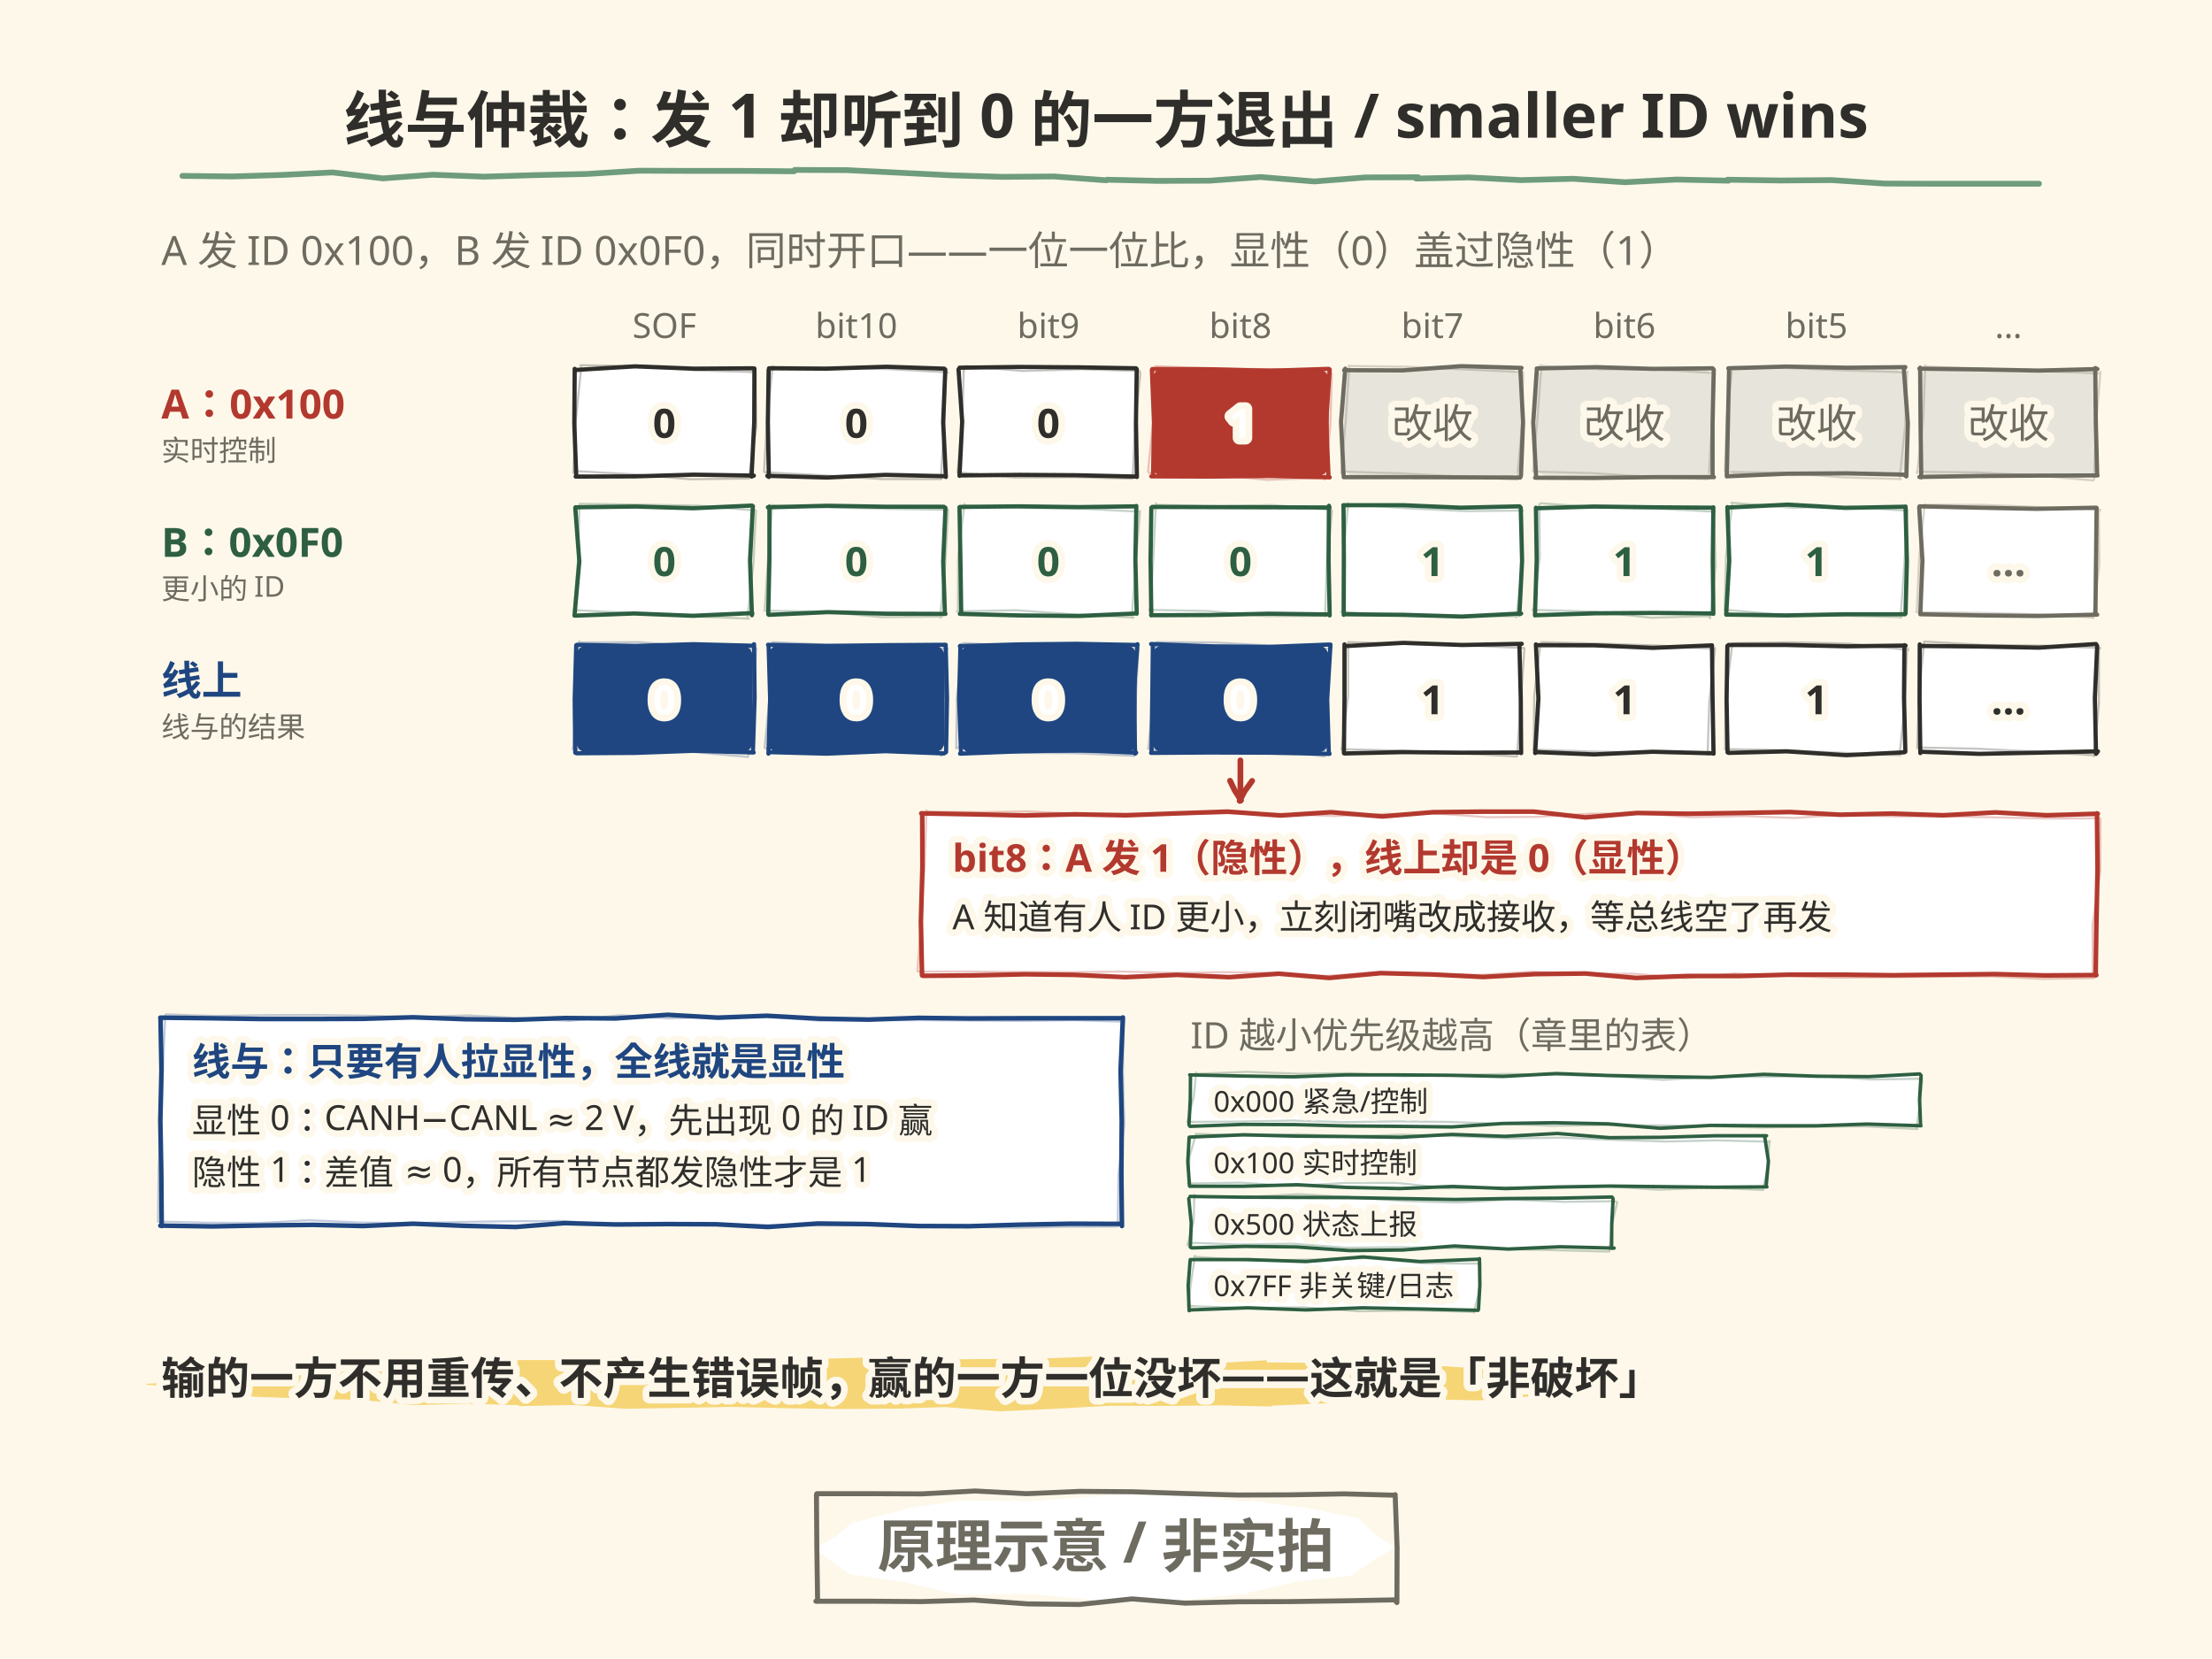
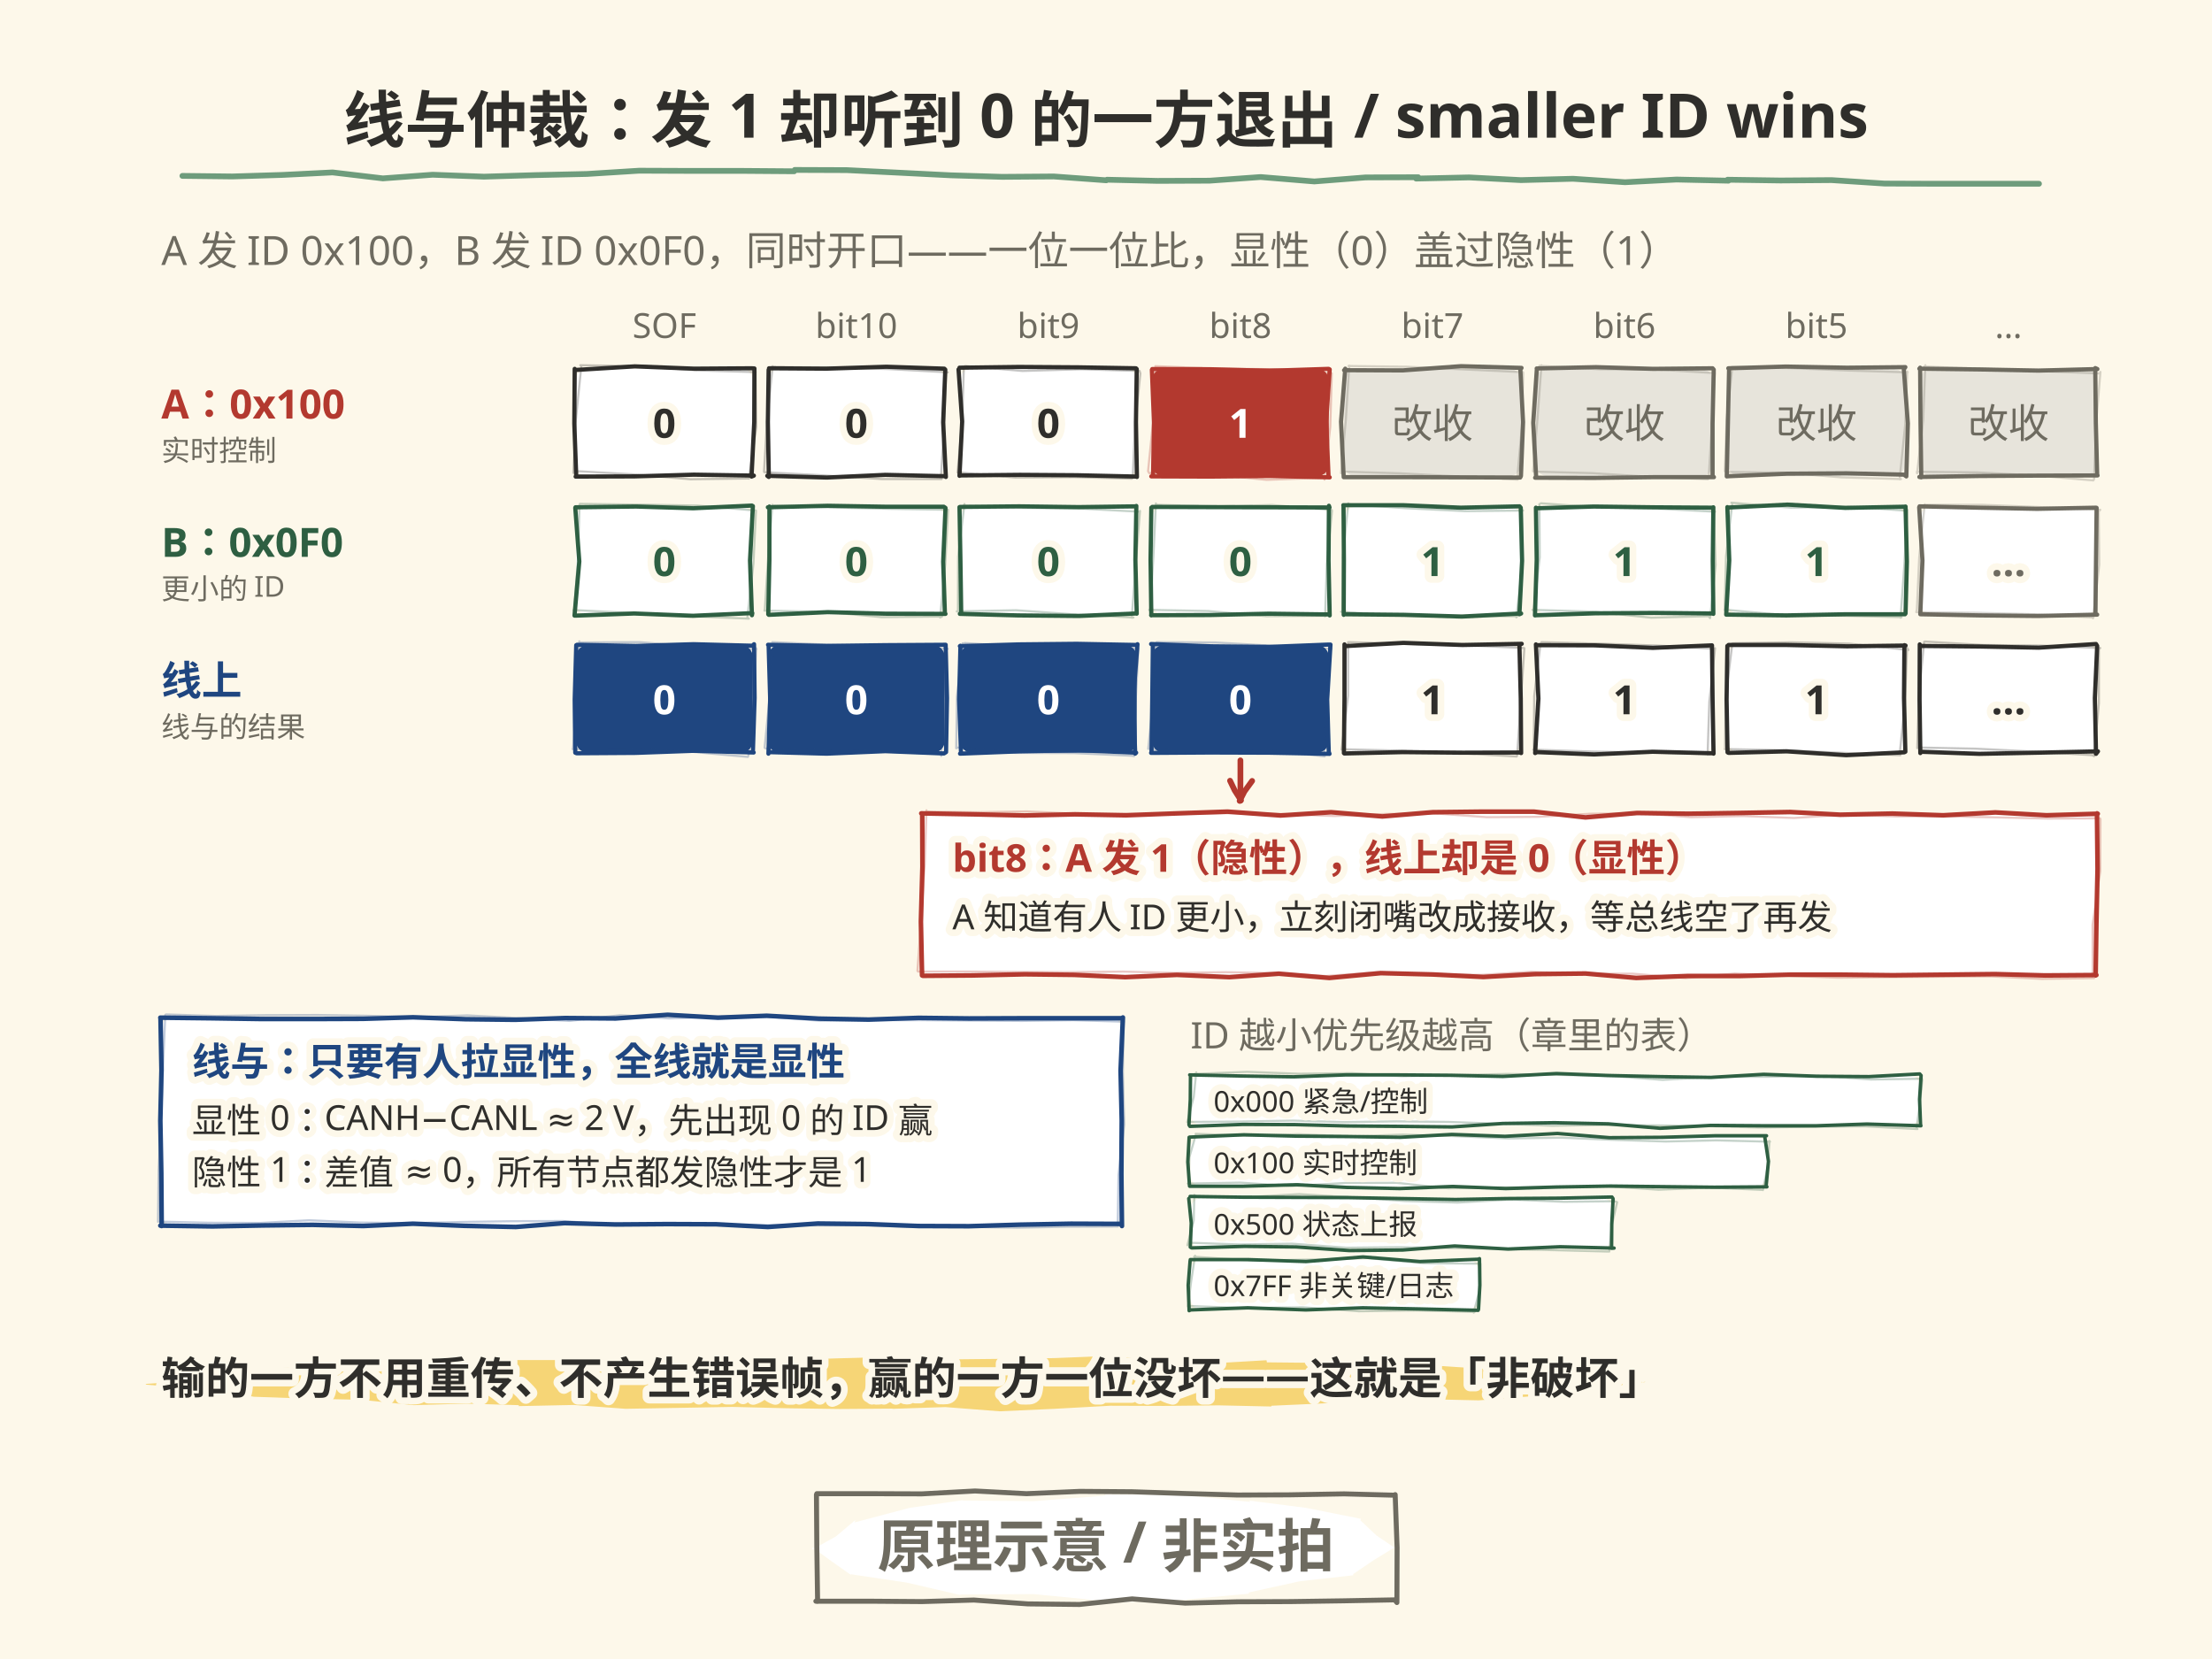
<svg xmlns="http://www.w3.org/2000/svg" width="1152" height="864" viewBox="0 0 1152 864">
  <style>text{dominant-baseline:alphabetic} .t-halo{paint-order:stroke;stroke:#FDF8EA;stroke-width:7px; stroke-linejoin:round}</style>
  <rect width="1152" height="864" fill="#FDF8EA" />
  <text x="84" y="138" font-family="'Segoe Print','Comic Sans MS','Microsoft YaHei','PingFang SC',sans-serif" font-size="21" fill="#6E6B60" class="t-halo">A 发 ID 0x100，B 发 ID 0x0F0，同时开口——一位一位比，显性（0）盖过隐性（1）</text>
  <text x="346.0" y="176" font-family="'Segoe Print','Comic Sans MS','Microsoft YaHei','PingFang SC',sans-serif" font-size="18" text-anchor="middle" fill="#6E6B60" class="t-halo">SOF</text>
  <text x="446.0" y="176" font-family="'Segoe Print','Comic Sans MS','Microsoft YaHei','PingFang SC',sans-serif" font-size="18" text-anchor="middle" fill="#6E6B60" class="t-halo">bit10</text>
  <text x="546.0" y="176" font-family="'Segoe Print','Comic Sans MS','Microsoft YaHei','PingFang SC',sans-serif" font-size="18" text-anchor="middle" fill="#6E6B60" class="t-halo">bit9</text>
  <text x="646.0" y="176" font-family="'Segoe Print','Comic Sans MS','Microsoft YaHei','PingFang SC',sans-serif" font-size="18" text-anchor="middle" fill="#6E6B60" class="t-halo">bit8</text>
  <text x="746.0" y="176" font-family="'Segoe Print','Comic Sans MS','Microsoft YaHei','PingFang SC',sans-serif" font-size="18" text-anchor="middle" fill="#6E6B60" class="t-halo">bit7</text>
  <text x="846.0" y="176" font-family="'Segoe Print','Comic Sans MS','Microsoft YaHei','PingFang SC',sans-serif" font-size="18" text-anchor="middle" fill="#6E6B60" class="t-halo">bit6</text>
  <text x="946.0" y="176" font-family="'Segoe Print','Comic Sans MS','Microsoft YaHei','PingFang SC',sans-serif" font-size="18" text-anchor="middle" fill="#6E6B60" class="t-halo">bit5</text>
  <text x="1046.0" y="176" font-family="'Segoe Print','Comic Sans MS','Microsoft YaHei','PingFang SC',sans-serif" font-size="18" text-anchor="middle" fill="#6E6B60" class="t-halo">…</text>
  <text x="84" y="218" font-family="'Segoe Print','Comic Sans MS','Microsoft YaHei','PingFang SC',sans-serif" font-size="21" font-weight="bold" fill="#B3392F" class="t-halo">A：0x100</text>
  <text x="84" y="240" font-family="'Segoe Print','Comic Sans MS','Microsoft YaHei','PingFang SC',sans-serif" font-size="15" fill="#6E6B60" class="t-halo">实时控制</text>
  <text x="84" y="290" font-family="'Segoe Print','Comic Sans MS','Microsoft YaHei','PingFang SC',sans-serif" font-size="21" font-weight="bold" fill="#2E5F42" class="t-halo">B：0x0F0</text>
  <text x="84" y="312" font-family="'Segoe Print','Comic Sans MS','Microsoft YaHei','PingFang SC',sans-serif" font-size="15" fill="#6E6B60" class="t-halo">更小的 ID</text>
  <text x="84" y="362" font-family="'Segoe Print','Comic Sans MS','Microsoft YaHei','PingFang SC',sans-serif" font-size="21" font-weight="bold" fill="#1F4680" class="t-halo">线上</text>
  <text x="84" y="384" font-family="'Segoe Print','Comic Sans MS','Microsoft YaHei','PingFang SC',sans-serif" font-size="15" fill="#6E6B60" class="t-halo">线与的结果</text>
  <rect x="300" y="192" width="92" height="56" rx="6" fill="#FFFFFF" />
  <path d="M299.4 192.7 L330.6 190.8 L361.5 192.0 L391.5 191.8 L392.9 191.9 L392.8 219.8 L391.4 248.2 L392.6 247.7 L361.4 247.2 L330.3 248.1 L299.8 248.2 L300.1 248.0 L299.1 220.6 L299.3 192.1" fill="none" stroke="#2F2E2B" stroke-width="2.2" stroke-linecap="round" stroke-linejoin="round" opacity="1.0" />
  <path d="M302.2 190.2 L332.7 190.7 L363.0 192.9 L393.6 193.8 L393.5 194.0 L393.9 222.3 L390.0 249.3 L389.8 249.2 L359.6 249.6 L329.4 247.0 L299.1 245.3 L298.6 246.3 L299.9 218.7 L302.8 190.3" fill="none" stroke="#2F2E2B" stroke-width="1.1" stroke-linecap="round" stroke-linejoin="round" opacity="0.28" />
  <text x="346.0" y="228" font-family="'Segoe Print','Comic Sans MS','Microsoft YaHei','PingFang SC',sans-serif" font-size="21" font-weight="bold" text-anchor="middle" fill="#2F2E2B" class="t-halo">0</text>
  <rect x="300" y="264" width="92" height="56" rx="6" fill="#FFFFFF" />
  <path d="M299.7 264.2 L331.3 263.8 L361.0 264.7 L391.6 263.3 L392.1 263.6 L390.6 291.9 L391.6 320.4 L391.8 319.3 L360.9 320.7 L330.3 319.5 L300.1 320.6 L299.2 320.6 L301.7 292.4 L299.6 264.5" fill="none" stroke="#2E5F42" stroke-width="2.2" stroke-linecap="round" stroke-linejoin="round" opacity="1.0" />
  <path d="M302.0 262.4 L332.8 262.8 L363.1 263.3 L393.7 265.9 L393.7 266.3 L392.4 293.5 L389.2 321.7 L390.0 322.2 L359.1 320.9 L328.7 319.2 L298.7 317.7 L299.0 318.3 L301.1 289.8 L301.8 262.8" fill="none" stroke="#2E5F42" stroke-width="1.1" stroke-linecap="round" stroke-linejoin="round" opacity="0.28" />
  <text x="346.0" y="300" font-family="'Segoe Print','Comic Sans MS','Microsoft YaHei','PingFang SC',sans-serif" font-size="21" font-weight="bold" text-anchor="middle" fill="#2E5F42" class="t-halo">0</text>
  <rect x="300" y="336" width="92" height="56" rx="6" fill="#1F4680" />
  <path d="M300.5 335.8 L331.1 336.4 L361.2 335.5 L391.9 336.3 L392.7 335.5 L393.0 363.5 L392.1 391.7 L392.5 391.9 L361.5 391.0 L331.0 392.1 L300.3 392.3 L299.6 392.0 L299.3 364.4 L300.1 336.0" fill="none" stroke="#1F4680" stroke-width="2.2" stroke-linecap="round" stroke-linejoin="round" opacity="1.0" />
  <path d="M302.0 334.6 L332.7 334.4 L363.2 336.9 L394.0 338.2 L393.8 337.6 L392.6 365.7 L389.9 393.0 L389.5 394.2 L359.7 391.5 L328.7 390.3 L298.2 390.1 L298.4 390.1 L300.8 362.9 L301.7 334.0" fill="none" stroke="#1F4680" stroke-width="1.1" stroke-linecap="round" stroke-linejoin="round" opacity="0.28" />
-   <text x="346.0" y="372" font-family="'Segoe Print','Comic Sans MS','Microsoft YaHei','PingFang SC',sans-serif" font-size="21" font-weight="bold" text-anchor="middle" fill="#FFFFFF" class="t-halo">0</text>
+   <text x="346.0" y="372" font-family="'Segoe Print','Comic Sans MS','Microsoft YaHei','PingFang SC',sans-serif" font-size="21" font-weight="bold" text-anchor="middle" fill="#FFFFFF">0</text>
  <rect x="400" y="192" width="92" height="56" rx="6" fill="#FFFFFF" />
  <path d="M400.5 191.8 L430.2 192.0 L461.6 191.0 L491.8 192.0 L492.3 192.5 L491.2 219.9 L492.6 248.4 L492.1 248.0 L461.1 247.3 L430.6 248.7 L399.6 247.8 L400.4 248.4 L399.9 219.7 L400.3 192.6" fill="none" stroke="#2F2E2B" stroke-width="2.2" stroke-linecap="round" stroke-linejoin="round" opacity="1.0" />
  <path d="M401.9 191.1 L432.0 191.4 L462.7 192.2 L493.6 193.9 L492.7 194.0 L491.7 221.4 L490.0 249.2 L490.4 249.5 L459.3 249.5 L429.3 247.6 L398.0 245.9 L397.9 245.5 L399.5 218.7 L402.4 190.7" fill="none" stroke="#2F2E2B" stroke-width="1.1" stroke-linecap="round" stroke-linejoin="round" opacity="0.28" />
  <text x="446.0" y="228" font-family="'Segoe Print','Comic Sans MS','Microsoft YaHei','PingFang SC',sans-serif" font-size="21" font-weight="bold" text-anchor="middle" fill="#2F2E2B" class="t-halo">0</text>
  <rect x="400" y="264" width="92" height="56" rx="6" fill="#FFFFFF" />
  <path d="M399.9 264.2 L431.1 263.4 L461.0 263.9 L491.5 263.9 L492.4 264.5 L491.2 292.5 L492.1 319.5 L492.4 319.7 L461.1 319.6 L431.1 318.8 L400.4 320.2 L400.1 319.9 L400.7 291.7 L400.7 263.8" fill="none" stroke="#2E5F42" stroke-width="2.2" stroke-linecap="round" stroke-linejoin="round" opacity="1.0" />
  <path d="M402.5 263.2 L432.2 264.3 L463.3 265.0 L493.5 265.5 L493.8 265.5 L492.3 293.6 L489.6 321.6 L490.6 321.1 L459.1 321.4 L429.3 318.6 L398.1 318.0 L398.3 317.7 L400.0 290.9 L402.3 262.9" fill="none" stroke="#2E5F42" stroke-width="1.1" stroke-linecap="round" stroke-linejoin="round" opacity="0.28" />
  <text x="446.0" y="300" font-family="'Segoe Print','Comic Sans MS','Microsoft YaHei','PingFang SC',sans-serif" font-size="21" font-weight="bold" text-anchor="middle" fill="#2E5F42" class="t-halo">0</text>
  <rect x="400" y="336" width="92" height="56" rx="6" fill="#1F4680" />
  <path d="M400.0 335.8 L430.4 336.4 L461.4 336.0 L492.5 335.8 L492.5 336.5 L493.2 363.6 L492.7 391.7 L491.6 392.4 L461.1 391.2 L430.5 392.5 L400.4 391.7 L400.2 392.5 L401.1 364.1 L400.3 336.2" fill="none" stroke="#1F4680" stroke-width="2.2" stroke-linecap="round" stroke-linejoin="round" opacity="1.0" />
  <path d="M402.2 334.4 L432.1 335.8 L463.4 336.4 L493.5 337.9 L492.7 338.3 L491.1 366.1 L490.2 393.7 L490.0 392.6 L459.8 391.4 L429.4 390.9 L398.8 389.8 L398.2 389.4 L400.9 362.2 L402.9 334.4" fill="none" stroke="#1F4680" stroke-width="1.1" stroke-linecap="round" stroke-linejoin="round" opacity="0.28" />
-   <text x="446.0" y="372" font-family="'Segoe Print','Comic Sans MS','Microsoft YaHei','PingFang SC',sans-serif" font-size="21" font-weight="bold" text-anchor="middle" fill="#FFFFFF" class="t-halo">0</text>
+   <text x="446.0" y="372" font-family="'Segoe Print','Comic Sans MS','Microsoft YaHei','PingFang SC',sans-serif" font-size="21" font-weight="bold" text-anchor="middle" fill="#FFFFFF">0</text>
  <rect x="500" y="192" width="92" height="56" rx="6" fill="#FFFFFF" />
  <path d="M499.7 191.5 L530.6 191.1 L561.8 191.3 L591.6 191.8 L592.0 192.2 L591.6 219.8 L592.1 248.4 L592.0 248.2 L560.8 247.5 L531.2 247.3 L500.0 247.6 L499.7 247.8 L501.1 219.5 L499.2 192.4" fill="none" stroke="#2F2E2B" stroke-width="2.2" stroke-linecap="round" stroke-linejoin="round" opacity="1.0" />
  <path d="M502.6 190.6 L532.5 193.2 L563.2 192.3 L593.5 193.2 L593.9 194.5 L591.1 221.5 L589.9 248.9 L589.5 249.3 L559.5 248.5 L528.6 248.7 L499.1 246.0 L498.7 246.1 L501.1 218.4 L502.0 191.0" fill="none" stroke="#2F2E2B" stroke-width="1.1" stroke-linecap="round" stroke-linejoin="round" opacity="0.28" />
  <text x="546.0" y="228" font-family="'Segoe Print','Comic Sans MS','Microsoft YaHei','PingFang SC',sans-serif" font-size="21" font-weight="bold" text-anchor="middle" fill="#2F2E2B" class="t-halo">0</text>
  <rect x="500" y="264" width="92" height="56" rx="6" fill="#FFFFFF" />
  <path d="M500.0 264.0 L530.8 263.7 L561.8 264.1 L591.6 263.7 L591.8 263.5 L591.3 291.4 L592.0 319.6 L591.5 319.5 L561.9 320.8 L530.1 320.5 L499.9 319.7 L500.6 319.7 L500.2 292.3 L499.7 264.1" fill="none" stroke="#2E5F42" stroke-width="2.2" stroke-linecap="round" stroke-linejoin="round" opacity="1.0" />
  <path d="M501.9 263.3 L532.4 264.5 L563.5 264.9 L593.4 266.5 L593.7 266.1 L591.5 294.0 L589.4 321.7 L590.3 321.6 L559.8 320.0 L529.1 317.8 L498.3 318.4 L498.9 318.6 L499.0 289.8 L502.3 262.5" fill="none" stroke="#2E5F42" stroke-width="1.1" stroke-linecap="round" stroke-linejoin="round" opacity="0.28" />
  <text x="546.0" y="300" font-family="'Segoe Print','Comic Sans MS','Microsoft YaHei','PingFang SC',sans-serif" font-size="21" font-weight="bold" text-anchor="middle" fill="#2E5F42" class="t-halo">0</text>
  <rect x="500" y="336" width="92" height="56" rx="6" fill="#1F4680" />
  <path d="M499.9 336.5 L530.9 335.6 L560.8 335.3 L591.9 335.9 L592.4 335.5 L590.2 363.6 L591.2 392.5 L591.7 392.0 L561.7 390.7 L530.7 391.3 L500.0 392.5 L500.5 392.4 L499.5 364.2 L500.2 336.3" fill="none" stroke="#1F4680" stroke-width="2.2" stroke-linecap="round" stroke-linejoin="round" opacity="1.0" />
  <path d="M502.4 334.9 L533.0 336.8 L563.6 336.1 L592.8 337.9 L592.9 337.7 L591.4 366.0 L590.6 393.8 L589.6 393.6 L559.2 392.2 L528.6 392.1 L498.8 389.3 L498.0 389.7 L498.4 362.7 L501.4 335.0" fill="none" stroke="#1F4680" stroke-width="1.1" stroke-linecap="round" stroke-linejoin="round" opacity="0.28" />
-   <text x="546.0" y="372" font-family="'Segoe Print','Comic Sans MS','Microsoft YaHei','PingFang SC',sans-serif" font-size="21" font-weight="bold" text-anchor="middle" fill="#FFFFFF" class="t-halo">0</text>
+   <text x="546.0" y="372" font-family="'Segoe Print','Comic Sans MS','Microsoft YaHei','PingFang SC',sans-serif" font-size="21" font-weight="bold" text-anchor="middle" fill="#FFFFFF">0</text>
  <rect x="600" y="192" width="92" height="56" rx="6" fill="#B3392F" />
  <path d="M600.1 192.2 L630.4 192.3 L661.2 193.1 L692.0 192.1 L692.5 192.4 L690.7 219.4 L691.9 248.3 L692.5 248.6 L661.6 247.9 L630.3 248.2 L599.6 248.1 L600.5 248.0 L601.0 220.3 L599.9 192.6" fill="none" stroke="#B3392F" stroke-width="2.2" stroke-linecap="round" stroke-linejoin="round" opacity="1.0" />
  <path d="M601.7 190.7 L632.2 191.9 L663.3 192.3 L692.9 194.5 L693.6 194.4 L692.8 222.3 L689.8 249.8 L689.7 248.8 L659.7 249.9 L629.4 246.9 L598.5 246.4 L597.9 245.4 L600.6 218.7 L601.8 191.1" fill="none" stroke="#B3392F" stroke-width="1.1" stroke-linecap="round" stroke-linejoin="round" opacity="0.28" />
-   <text x="646.0" y="228" font-family="'Segoe Print','Comic Sans MS','Microsoft YaHei','PingFang SC',sans-serif" font-size="21" font-weight="bold" text-anchor="middle" fill="#FFFFFF" class="t-halo">1</text>
+   <text x="646.0" y="228" font-family="'Segoe Print','Comic Sans MS','Microsoft YaHei','PingFang SC',sans-serif" font-size="21" font-weight="bold" text-anchor="middle" fill="#FFFFFF">1</text>
  <rect x="600" y="264" width="92" height="56" rx="6" fill="#FFFFFF" />
  <path d="M600.1 264.0 L630.9 264.1 L661.6 264.2 L692.4 264.3 L692.1 263.4 L691.9 291.9 L692.5 320.5 L692.3 320.0 L660.8 319.6 L630.1 320.3 L599.5 320.4 L599.6 320.5 L599.2 291.5 L599.6 264.4" fill="none" stroke="#2E5F42" stroke-width="2.2" stroke-linecap="round" stroke-linejoin="round" opacity="1.0" />
  <path d="M602.6 262.9 L633.0 263.7 L662.5 263.0 L693.6 265.6 L693.7 266.2 L691.0 293.9 L690.1 321.0 L689.5 320.7 L659.5 320.9 L629.1 318.2 L598.5 317.6 L599.0 318.1 L600.7 289.8 L602.0 262.2" fill="none" stroke="#2E5F42" stroke-width="1.1" stroke-linecap="round" stroke-linejoin="round" opacity="0.28" />
  <text x="646.0" y="300" font-family="'Segoe Print','Comic Sans MS','Microsoft YaHei','PingFang SC',sans-serif" font-size="21" font-weight="bold" text-anchor="middle" fill="#2E5F42" class="t-halo">0</text>
  <rect x="600" y="336" width="92" height="56" rx="6" fill="#1F4680" />
  <path d="M599.5 335.4 L630.9 336.6 L661.1 336.9 L691.6 335.7 L692.9 335.7 L691.2 364.3 L692.0 391.5 L692.4 392.6 L661.1 392.0 L630.1 391.9 L599.5 392.1 L599.7 391.6 L600.1 363.5 L600.4 335.8" fill="none" stroke="#1F4680" stroke-width="2.2" stroke-linecap="round" stroke-linejoin="round" opacity="1.0" />
  <path d="M602.4 334.4 L632.9 334.6 L662.7 336.3 L693.4 337.9 L692.9 337.5 L690.8 365.6 L689.7 392.9 L689.9 393.9 L659.7 390.8 L628.6 392.3 L598.9 389.9 L598.0 390.0 L600.8 362.5 L602.0 335.0" fill="none" stroke="#1F4680" stroke-width="1.1" stroke-linecap="round" stroke-linejoin="round" opacity="0.28" />
-   <text x="646.0" y="372" font-family="'Segoe Print','Comic Sans MS','Microsoft YaHei','PingFang SC',sans-serif" font-size="21" font-weight="bold" text-anchor="middle" fill="#FFFFFF" class="t-halo">0</text>
+   <text x="646.0" y="372" font-family="'Segoe Print','Comic Sans MS','Microsoft YaHei','PingFang SC',sans-serif" font-size="21" font-weight="bold" text-anchor="middle" fill="#FFFFFF">0</text>
  <rect x="700" y="192" width="92" height="56" rx="6" fill="#E7E4DB" />
  <path d="M700.0 192.8 L730.5 192.9 L760.9 190.7 L792.4 191.6 L791.8 192.5 L793.2 219.8 L792.1 247.9 L791.7 248.7 L761.4 248.6 L731.1 248.5 L700.5 248.5 L699.8 248.5 L698.4 219.6 L700.6 192.0" fill="none" stroke="#6E6B60" stroke-width="2.2" stroke-linecap="round" stroke-linejoin="round" opacity="1.0" />
  <path d="M702.3 190.6 L732.8 191.0 L762.6 192.4 L793.2 193.8 L793.3 194.3 L792.6 222.0 L790.1 249.8 L790.4 249.8 L759.3 248.1 L729.2 246.5 L698.7 245.6 L698.4 246.4 L700.9 218.7 L702.7 190.4" fill="none" stroke="#6E6B60" stroke-width="1.1" stroke-linecap="round" stroke-linejoin="round" opacity="0.28" />
-   <text x="746.0" y="228" font-family="'Segoe Print','Comic Sans MS','Microsoft YaHei','PingFang SC',sans-serif" font-size="21" text-anchor="middle" fill="#6E6B60" class="t-halo">改收</text>
+   <text x="746.0" y="228" font-family="'Segoe Print','Comic Sans MS','Microsoft YaHei','PingFang SC',sans-serif" font-size="21" text-anchor="middle" fill="#6E6B60">改收</text>
  <rect x="700" y="264" width="92" height="56" rx="6" fill="#FFFFFF" />
  <path d="M699.6 263.1 L730.6 263.1 L760.8 264.4 L791.4 263.7 L792.0 264.4 L792.7 292.1 L791.3 319.9 L792.2 319.5 L761.3 321.1 L731.2 320.2 L700.2 319.9 L699.8 320.2 L699.9 291.6 L699.7 263.5" fill="none" stroke="#2E5F42" stroke-width="2.2" stroke-linecap="round" stroke-linejoin="round" opacity="1.0" />
  <path d="M701.7 262.6 L732.6 264.7 L763.0 266.2 L793.2 265.9 L792.6 265.5 L792.9 294.1 L789.7 321.5 L790.2 320.9 L759.0 321.0 L729.2 320.7 L698.4 318.6 L699.1 318.4 L699.3 290.4 L702.2 262.1" fill="none" stroke="#2E5F42" stroke-width="1.1" stroke-linecap="round" stroke-linejoin="round" opacity="0.28" />
  <text x="746.0" y="300" font-family="'Segoe Print','Comic Sans MS','Microsoft YaHei','PingFang SC',sans-serif" font-size="21" font-weight="bold" text-anchor="middle" fill="#2E5F42" class="t-halo">1</text>
  <rect x="700" y="336" width="92" height="56" rx="6" fill="#FFFFFF" />
  <path d="M700.3 336.5 L730.9 334.8 L761.6 335.9 L792.5 335.3 L791.3 335.7 L792.0 363.8 L792.2 392.2 L791.5 391.9 L761.9 392.0 L730.5 391.7 L700.1 392.4 L699.9 392.2 L700.2 363.8 L700.2 335.6" fill="none" stroke="#2F2E2B" stroke-width="2.2" stroke-linecap="round" stroke-linejoin="round" opacity="1.0" />
  <path d="M702.6 334.4 L732.2 335.4 L763.4 336.1 L793.8 337.5 L793.9 337.6 L792.0 365.4 L790.1 393.4 L789.9 394.0 L759.0 392.2 L729.2 390.9 L699.1 390.2 L698.7 390.4 L702.1 362.3 L702.1 334.4" fill="none" stroke="#2F2E2B" stroke-width="1.1" stroke-linecap="round" stroke-linejoin="round" opacity="0.28" />
  <text x="746.0" y="372" font-family="'Segoe Print','Comic Sans MS','Microsoft YaHei','PingFang SC',sans-serif" font-size="21" font-weight="bold" text-anchor="middle" fill="#2F2E2B" class="t-halo">1</text>
  <rect x="800" y="192" width="92" height="56" rx="6" fill="#E7E4DB" />
  <path d="M800.3 191.9 L831.2 191.2 L861.0 192.1 L891.9 191.8 L892.5 192.5 L891.9 220.6 L891.9 247.8 L892.6 248.5 L861.1 248.5 L830.1 248.9 L799.5 248.8 L800.0 248.2 L798.5 220.2 L800.4 191.9" fill="none" stroke="#6E6B60" stroke-width="2.2" stroke-linecap="round" stroke-linejoin="round" opacity="1.0" />
  <path d="M801.7 190.5 L833.0 192.3 L863.2 192.5 L893.1 194.3 L893.1 194.2 L891.5 221.3 L889.9 248.8 L889.5 249.6 L859.1 248.3 L828.9 246.4 L798.6 245.6 L798.4 245.4 L800.7 218.3 L802.8 190.2" fill="none" stroke="#6E6B60" stroke-width="1.1" stroke-linecap="round" stroke-linejoin="round" opacity="0.28" />
-   <text x="846.0" y="228" font-family="'Segoe Print','Comic Sans MS','Microsoft YaHei','PingFang SC',sans-serif" font-size="21" text-anchor="middle" fill="#6E6B60" class="t-halo">改收</text>
+   <text x="846.0" y="228" font-family="'Segoe Print','Comic Sans MS','Microsoft YaHei','PingFang SC',sans-serif" font-size="21" text-anchor="middle" fill="#6E6B60">改收</text>
  <rect x="800" y="264" width="92" height="56" rx="6" fill="#FFFFFF" />
  <path d="M800.2 264.7 L830.1 263.8 L861.7 264.2 L891.7 264.4 L892.3 264.2 L892.0 291.9 L892.3 319.7 L892.1 319.5 L861.5 319.2 L831.0 319.4 L800.2 320.4 L799.4 320.5 L800.3 291.5 L799.9 264.4" fill="none" stroke="#2E5F42" stroke-width="2.2" stroke-linecap="round" stroke-linejoin="round" opacity="1.0" />
  <path d="M802.5 262.1 L832.9 264.3 L862.9 264.9 L893.2 266.5 L892.5 265.9 L893.5 294.3 L890.6 321.9 L889.8 320.9 L860.0 321.7 L829.1 318.5 L798.1 317.6 L798.7 317.9 L801.9 290.2 L801.7 262.5" fill="none" stroke="#2E5F42" stroke-width="1.1" stroke-linecap="round" stroke-linejoin="round" opacity="0.28" />
  <text x="846.0" y="300" font-family="'Segoe Print','Comic Sans MS','Microsoft YaHei','PingFang SC',sans-serif" font-size="21" font-weight="bold" text-anchor="middle" fill="#2E5F42" class="t-halo">1</text>
  <rect x="800" y="336" width="92" height="56" rx="6" fill="#FFFFFF" />
  <path d="M800.5 336.0 L830.6 336.1 L860.8 337.4 L891.6 336.1 L891.6 336.2 L891.9 364.1 L892.4 392.5 L892.0 392.3 L860.7 391.5 L830.2 392.9 L800.4 391.7 L799.5 392.2 L801.2 363.8 L799.9 335.6" fill="none" stroke="#2F2E2B" stroke-width="2.2" stroke-linecap="round" stroke-linejoin="round" opacity="1.0" />
  <path d="M802.8 334.4 L832.8 335.2 L863.1 336.2 L892.9 337.9 L893.2 337.6 L890.2 365.5 L889.3 393.1 L890.5 392.8 L859.0 391.9 L828.9 391.4 L798.5 390.4 L798.8 390.1 L799.0 362.5 L802.3 335.2" fill="none" stroke="#2F2E2B" stroke-width="1.1" stroke-linecap="round" stroke-linejoin="round" opacity="0.28" />
  <text x="846.0" y="372" font-family="'Segoe Print','Comic Sans MS','Microsoft YaHei','PingFang SC',sans-serif" font-size="21" font-weight="bold" text-anchor="middle" fill="#2F2E2B" class="t-halo">1</text>
  <rect x="900" y="192" width="92" height="56" rx="6" fill="#E7E4DB" />
  <path d="M900.1 191.8 L930.1 190.9 L961.8 191.5 L992.3 191.2 L991.5 192.3 L993.6 220.5 L992.8 248.1 L991.6 247.2 L961.7 246.5 L930.6 246.7 L900.5 248.0 L899.3 248.1 L899.9 220.0 L900.5 192.2" fill="none" stroke="#6E6B60" stroke-width="2.2" stroke-linecap="round" stroke-linejoin="round" opacity="1.0" />
  <path d="M901.9 191.1 L932.0 191.7 L963.2 193.0 L993.5 193.9 L993.3 193.5 L992.2 221.4 L989.3 249.6 L990.0 249.5 L959.0 248.6 L928.7 246.1 L899.1 245.8 L898.3 245.4 L899.2 218.3 L902.2 191.2" fill="none" stroke="#6E6B60" stroke-width="1.1" stroke-linecap="round" stroke-linejoin="round" opacity="0.28" />
-   <text x="946.0" y="228" font-family="'Segoe Print','Comic Sans MS','Microsoft YaHei','PingFang SC',sans-serif" font-size="21" text-anchor="middle" fill="#6E6B60" class="t-halo">改收</text>
+   <text x="946.0" y="228" font-family="'Segoe Print','Comic Sans MS','Microsoft YaHei','PingFang SC',sans-serif" font-size="21" text-anchor="middle" fill="#6E6B60">改收</text>
  <rect x="900" y="264" width="92" height="56" rx="6" fill="#FFFFFF" />
  <path d="M900.5 264.3 L930.9 262.8 L961.0 264.5 L991.7 263.9 L992.4 263.8 L993.1 292.5 L992.4 319.5 L992.1 319.9 L961.5 319.9 L930.3 320.5 L900.3 320.1 L899.0 320.1 L900.6 291.8 L899.6 264.1" fill="none" stroke="#2E5F42" stroke-width="2.2" stroke-linecap="round" stroke-linejoin="round" opacity="1.0" />
  <path d="M901.7 261.8 L932.7 264.4 L963.5 263.9 L993.2 266.0 L993.4 265.6 L991.8 293.6 L989.8 321.7 L990.3 321.4 L959.9 320.7 L928.9 320.3 L898.1 317.5 L898.2 317.8 L898.9 289.8 L902.2 262.1" fill="none" stroke="#2E5F42" stroke-width="1.1" stroke-linecap="round" stroke-linejoin="round" opacity="0.28" />
  <text x="946.0" y="300" font-family="'Segoe Print','Comic Sans MS','Microsoft YaHei','PingFang SC',sans-serif" font-size="21" font-weight="bold" text-anchor="middle" fill="#2E5F42" class="t-halo">1</text>
  <rect x="900" y="336" width="92" height="56" rx="6" fill="#FFFFFF" />
  <path d="M900.2 335.9 L930.3 335.9 L961.9 336.6 L992.4 336.2 L991.8 336.0 L991.6 363.5 L992.3 391.5 L991.7 391.8 L961.5 393.3 L930.5 391.3 L900.2 392.1 L899.7 391.8 L899.2 364.4 L899.6 336.4" fill="none" stroke="#2F2E2B" stroke-width="2.2" stroke-linecap="round" stroke-linejoin="round" opacity="1.0" />
  <path d="M902.7 335.0 L932.9 334.5 L963.0 335.2 L993.9 338.5 L993.2 337.4 L992.1 365.8 L989.3 393.2 L989.7 393.3 L959.9 392.1 L928.8 390.7 L898.2 390.1 L898.4 390.2 L898.8 362.7 L902.2 335.1" fill="none" stroke="#2F2E2B" stroke-width="1.1" stroke-linecap="round" stroke-linejoin="round" opacity="0.28" />
  <text x="946.0" y="372" font-family="'Segoe Print','Comic Sans MS','Microsoft YaHei','PingFang SC',sans-serif" font-size="21" font-weight="bold" text-anchor="middle" fill="#2F2E2B" class="t-halo">1</text>
  <rect x="1000" y="192" width="92" height="56" rx="6" fill="#E7E4DB" />
  <path d="M999.6 192.0 L1030.9 192.4 L1061.6 193.0 L1092.3 192.2 L1091.2 191.7 L1091.5 220.2 L1092.2 247.4 L1092.4 247.6 L1061.4 247.7 L1030.4 247.9 L999.6 248.4 L1000.6 248.6 L1000.2 220.3 L1000.0 191.5" fill="none" stroke="#6E6B60" stroke-width="2.2" stroke-linecap="round" stroke-linejoin="round" opacity="1.0" />
  <path d="M1002.1 190.9 L1032.7 192.0 L1063.3 193.3 L1093.6 194.5 L1093.9 193.7 L1091.6 221.2 L1090.6 249.5 L1090.2 250.2 L1059.7 247.6 L1029.7 246.0 L998.3 245.7 L998.4 246.5 L1001.6 218.9 L1002.7 190.2" fill="none" stroke="#6E6B60" stroke-width="1.1" stroke-linecap="round" stroke-linejoin="round" opacity="0.28" />
-   <text x="1046.0" y="228" font-family="'Segoe Print','Comic Sans MS','Microsoft YaHei','PingFang SC',sans-serif" font-size="21" text-anchor="middle" fill="#6E6B60" class="t-halo">改收</text>
+   <text x="1046.0" y="228" font-family="'Segoe Print','Comic Sans MS','Microsoft YaHei','PingFang SC',sans-serif" font-size="21" text-anchor="middle" fill="#6E6B60">改收</text>
  <rect x="1000" y="264" width="92" height="56" rx="6" fill="#FFFFFF" />
  <path d="M999.7 263.7 L1030.3 264.4 L1060.9 265.0 L1091.7 264.4 L1091.9 264.5 L1091.6 291.6 L1091.3 319.7 L1092.2 320.1 L1061.1 320.8 L1031.0 320.5 L1000.1 319.9 L1000.1 319.5 L1001.2 291.9 L999.5 264.2" fill="none" stroke="#6E6B60" stroke-width="2.2" stroke-linecap="round" stroke-linejoin="round" opacity="1.0" />
  <path d="M1002.2 262.9 L1032.2 262.9 L1062.6 264.1 L1093.8 265.5 L1093.0 266.4 L1093.3 294.1 L1090.0 322.0 L1090.2 321.6 L1060.1 319.9 L1028.6 319.1 L998.0 318.8 L998.3 317.4 L999.5 290.5 L1002.4 262.6" fill="none" stroke="#6E6B60" stroke-width="1.1" stroke-linecap="round" stroke-linejoin="round" opacity="0.28" />
  <text x="1046.0" y="300" font-family="'Segoe Print','Comic Sans MS','Microsoft YaHei','PingFang SC',sans-serif" font-size="21" font-weight="bold" text-anchor="middle" fill="#6E6B60" class="t-halo">…</text>
  <rect x="1000" y="336" width="92" height="56" rx="6" fill="#FFFFFF" />
  <path d="M1000.1 336.4 L1031.2 336.7 L1061.8 337.3 L1091.6 335.4 L1092.2 336.4 L1091.0 363.6 L1091.6 392.6 L1092.6 391.3 L1061.0 392.0 L1030.8 392.6 L1000.1 391.5 L1000.1 392.2 L999.7 364.4 L999.8 335.6" fill="none" stroke="#2F2E2B" stroke-width="2.2" stroke-linecap="round" stroke-linejoin="round" opacity="1.0" />
  <path d="M1002.6 334.1 L1032.5 335.9 L1062.7 336.2 L1093.8 337.5 L1093.1 338.1 L1093.1 366.3 L1090.6 393.8 L1089.6 393.3 L1059.2 391.4 L1028.8 389.9 L999.1 389.3 L998.5 389.6 L999.4 361.8 L1002.1 334.2" fill="none" stroke="#2F2E2B" stroke-width="1.1" stroke-linecap="round" stroke-linejoin="round" opacity="0.28" />
  <text x="1046.0" y="372" font-family="'Segoe Print','Comic Sans MS','Microsoft YaHei','PingFang SC',sans-serif" font-size="21" font-weight="bold" text-anchor="middle" fill="#2F2E2B" class="t-halo">…</text>
  <path d="M646.0 396.0 Q646.0 409.0 646.0 417.0" fill="none" stroke="#B3392F" stroke-width="3.0" stroke-linecap="round" />
  <path d="M640.6 406.6 L643.0 411.6 L646.3 416.8 L645.6 417.1 L648.1 412.2 L652.1 406.7" fill="none" stroke="#B3392F" stroke-width="3.0" stroke-linecap="round" stroke-linejoin="round" opacity="1.0" />
  <rect x="480" y="424" width="612" height="84" rx="6" fill="#FFFFFF" />
  <path d="M479.8 423.6 L507.1 424.1 L533.6 424.7 L559.8 424.1 L586.4 424.6 L613.1 423.6 L639.3 422.7 L666.9 424.7 L693.2 423.0 L719.9 425.2 L746.1 423.0 L772.4 422.7 L798.8 422.7 L825.7 425.7 L852.6 423.4 L879.4 423.8 L905.3 423.4 L932.3 422.9 L958.4 424.3 L985.5 423.7 L1012.0 424.6 L1039.2 423.1 L1065.8 424.6 L1092.5 423.8 L1092.1 423.6 L1092.4 452.5 L1091.8 480.4 L1091.4 508.0 L1091.8 507.8 L1065.0 508.0 L1039.0 507.3 L1012.7 507.6 L985.8 507.9 L959.2 507.6 L932.1 507.6 L905.8 508.3 L878.8 508.3 L852.1 509.3 L825.7 507.0 L799.4 507.3 L772.5 508.8 L746.3 507.5 L719.1 506.8 L692.3 509.3 L666.0 507.1 L640.2 508.9 L612.9 507.7 L586.0 508.9 L559.5 507.7 L533.7 507.4 L506.5 508.0 L480.6 508.2 L480.2 508.0 L479.6 480.0 L480.4 451.4 L480.3 424.2" fill="none" stroke="#B3392F" stroke-width="2.4" stroke-linecap="round" stroke-linejoin="round" opacity="1.0" />
  <path d="M482.8 422.7 L508.9 423.0 L535.0 422.6 L562.5 423.9 L588.9 423.9 L615.5 423.9 L641.8 423.5 L667.8 423.9 L694.9 425.0 L721.9 423.9 L748.4 423.7 L774.4 425.6 L801.2 425.4 L828.2 423.8 L854.7 423.6 L880.7 425.6 L907.9 425.0 L934.3 426.0 L960.5 424.3 L987.3 425.2 L1013.4 425.1 L1039.9 425.7 L1066.2 426.3 L1093.7 426.2 L1093.9 426.6 L1093.8 453.7 L1089.8 481.7 L1089.9 509.1 L1090.6 509.4 L1063.4 509.8 L1036.7 508.5 L1010.0 508.7 L983.4 508.9 L957.2 509.2 L930.9 508.2 L903.4 507.0 L877.9 509.4 L850.4 507.1 L824.4 507.1 L797.5 506.1 L771.5 507.7 L744.7 507.5 L717.3 506.3 L690.7 508.3 L664.9 506.8 L638.4 506.3 L612.0 506.7 L584.8 506.0 L558.9 506.3 L531.2 506.2 L504.8 506.0 L478.1 506.0 L477.8 505.6 L479.8 478.0 L481.6 450.0 L482.5 422.0" fill="none" stroke="#B3392F" stroke-width="1.1" stroke-linecap="round" stroke-linejoin="round" opacity="0.28" />
  <text x="496" y="454" font-family="'Segoe Print','Comic Sans MS','Microsoft YaHei','PingFang SC',sans-serif" font-size="20" font-weight="bold" fill="#B3392F" class="t-halo">bit8：A 发 1（隐性），线上却是 0（显性）</text>
  <text x="496" y="484" font-family="'Segoe Print','Comic Sans MS','Microsoft YaHei','PingFang SC',sans-serif" font-size="18" fill="#2F2E2B" class="t-halo">A 知道有人 ID 更小，立刻闭嘴改成接收，等总线空了再发</text>
  <rect x="84" y="530" width="500" height="108" rx="6" fill="#FFFFFF" />
  <path d="M83.5 530.0 L109.9 530.3 L136.6 530.7 L162.5 530.7 L189.0 530.6 L215.1 529.8 L242.4 530.8 L268.3 531.1 L294.3 530.2 L320.6 530.4 L347.7 528.5 L374.0 530.0 L399.3 529.0 L426.5 530.5 L452.4 531.0 L478.4 530.1 L504.6 530.4 L531.4 530.3 L557.9 530.3 L584.2 530.3 L584.8 529.9 L583.6 557.6 L584.2 583.6 L584.0 611.4 L584.3 638.5 L583.9 637.4 L557.8 637.3 L531.2 637.8 L504.6 638.6 L478.3 638.5 L452.4 637.5 L425.9 637.2 L399.9 639.0 L373.0 637.6 L347.4 637.5 L320.7 637.7 L294.0 637.0 L268.6 639.0 L241.6 638.4 L215.1 637.3 L189.2 638.5 L162.8 637.9 L137.0 638.2 L110.7 638.7 L83.5 638.3 L84.2 638.5 L84.0 611.0 L83.5 583.6 L84.1 557.3 L83.6 530.3" fill="none" stroke="#1F4680" stroke-width="2.4" stroke-linecap="round" stroke-linejoin="round" opacity="1.0" />
  <path d="M86.5 528.3 L112.4 529.1 L138.4 528.7 L165.3 528.6 L190.9 529.0 L217.9 529.7 L243.4 528.8 L270.3 530.2 L296.6 531.7 L323.0 528.7 L348.4 530.4 L375.5 529.4 L401.1 529.6 L427.2 531.6 L454.5 531.3 L479.8 531.3 L506.2 531.5 L532.3 531.7 L558.9 531.3 L585.3 532.1 L585.2 532.4 L584.8 558.4 L585.5 585.6 L582.5 612.0 L582.1 638.8 L582.2 638.8 L555.2 638.9 L529.6 639.4 L502.7 638.9 L476.8 639.0 L450.1 638.2 L424.8 638.2 L398.6 638.0 L371.6 637.9 L345.3 637.4 L319.2 637.8 L293.1 635.9 L266.1 636.0 L240.6 636.4 L214.6 637.0 L187.6 636.7 L161.0 635.5 L135.4 636.9 L108.9 636.8 L82.4 636.2 L82.3 636.3 L82.6 609.5 L83.9 582.3 L84.9 555.8 L86.1 528.5" fill="none" stroke="#1F4680" stroke-width="1.1" stroke-linecap="round" stroke-linejoin="round" opacity="0.28" />
  <text x="100" y="560" font-family="'Segoe Print','Comic Sans MS','Microsoft YaHei','PingFang SC',sans-serif" font-size="20" font-weight="bold" fill="#1F4680" class="t-halo">线与：只要有人拉显性，全线就是显性</text>
  <text x="100" y="590" font-family="'Segoe Print','Comic Sans MS','Microsoft YaHei','PingFang SC',sans-serif" font-size="18" fill="#2F2E2B" class="t-halo">显性 0：CANH−CANL ≈ 2 V，先出现 0 的 ID 赢</text>
  <text x="100" y="617" font-family="'Segoe Print','Comic Sans MS','Microsoft YaHei','PingFang SC',sans-serif" font-size="18" fill="#2F2E2B" class="t-halo">隐性 1：差值 ≈ 0，所有节点都发隐性才是 1</text>
  <text x="620" y="546" font-family="'Segoe Print','Comic Sans MS','Microsoft YaHei','PingFang SC',sans-serif" font-size="19" fill="#6E6B60" class="t-halo">ID 越小优先级越高（章里的表）</text>
  <rect x="620" y="560" width="380" height="26" rx="6" fill="#FFFFFF" />
  <path d="M619.6 559.8 L647.7 560.4 L673.8 560.8 L700.8 559.8 L728.4 559.8 L755.6 560.0 L782.7 560.6 L810.6 559.1 L837.2 560.1 L864.7 560.7 L891.0 561.1 L918.5 559.5 L946.2 560.5 L973.3 560.7 L999.8 559.3 L1000.5 560.1 L999.7 572.5 L1000.2 585.5 L1000.4 586.3 L972.3 585.4 L945.9 586.3 L918.9 586.3 L891.0 586.1 L864.5 587.6 L837.6 585.3 L809.6 584.7 L782.7 585.1 L756.2 586.9 L728.6 586.6 L701.7 586.4 L674.6 585.7 L647.2 585.6 L619.7 586.6 L619.2 585.8 L619.9 572.6 L620.0 560.0" fill="none" stroke="#2E5F42" stroke-width="1.8" stroke-linecap="round" stroke-linejoin="round" opacity="1.0" />
  <path d="M622.0 559.3 L649.5 558.2 L676.2 559.2 L703.9 558.9 L730.0 560.5 L757.8 559.9 L785.3 559.3 L811.8 559.8 L838.8 560.4 L865.9 562.4 L893.0 560.8 L920.3 560.8 L946.8 560.3 L974.5 562.2 L1001.0 561.8 L1001.1 562.5 L999.9 574.5 L998.1 587.5 L998.6 588.0 L971.4 586.6 L944.3 586.8 L916.3 587.2 L889.0 586.5 L863.0 586.1 L835.4 585.9 L808.3 586.3 L780.6 585.2 L754.5 584.3 L727.4 584.0 L700.0 584.4 L673.3 583.6 L645.1 584.1 L619.2 584.3 L618.3 584.4 L621.7 571.3 L623.0 558.5" fill="none" stroke="#2E5F42" stroke-width="1.1" stroke-linecap="round" stroke-linejoin="round" opacity="0.28" />
  <text x="632" y="579" font-family="'Segoe Print','Comic Sans MS','Microsoft YaHei','PingFang SC',sans-serif" font-size="15" fill="#2F2E2B" class="t-halo">0x000  紧急/控制</text>
  <rect x="620" y="592" width="300" height="26" rx="6" fill="#FFFFFF" />
  <path d="M619.6 592.2 L647.8 591.0 L675.1 591.7 L701.7 591.9 L729.3 592.3 L756.1 590.8 L783.8 591.8 L811.1 590.3 L838.2 592.5 L865.9 592.3 L893.1 591.5 L920.0 591.5 L919.0 591.5 L921.0 604.8 L919.8 617.5 L920.2 618.1 L892.8 618.3 L865.6 618.0 L838.7 617.7 L810.4 618.2 L784.2 619.0 L756.6 617.9 L729.0 619.0 L701.5 618.4 L675.1 617.0 L647.0 617.8 L619.6 617.8 L619.5 617.7 L618.6 605.1 L619.3 592.3" fill="none" stroke="#2E5F42" stroke-width="1.8" stroke-linecap="round" stroke-linejoin="round" opacity="1.0" />
  <path d="M622.7 590.5 L649.2 591.4 L676.3 590.7 L704.0 591.8 L730.5 590.9 L757.8 591.7 L785.5 592.9 L813.2 592.5 L839.3 593.6 L867.4 594.5 L893.9 593.9 L921.8 594.6 L921.5 594.2 L920.8 606.6 L918.1 619.8 L918.1 619.7 L891.0 618.5 L863.8 619.6 L836.5 617.8 L808.5 618.4 L781.6 618.4 L754.4 618.9 L727.4 616.0 L700.3 616.1 L673.0 617.7 L645.9 615.9 L618.6 616.4 L619.0 616.5 L619.4 602.7 L622.9 590.6" fill="none" stroke="#2E5F42" stroke-width="1.1" stroke-linecap="round" stroke-linejoin="round" opacity="0.28" />
  <text x="632" y="611" font-family="'Segoe Print','Comic Sans MS','Microsoft YaHei','PingFang SC',sans-serif" font-size="15" fill="#2F2E2B" class="t-halo">0x100  实时控制</text>
  <rect x="620" y="624" width="220" height="26" rx="6" fill="#FFFFFF" />
  <path d="M619.8 623.1 L647.2 623.5 L674.6 623.6 L702.1 623.7 L729.8 624.2 L758.0 624.7 L784.5 624.2 L811.9 624.0 L839.5 623.4 L840.1 624.3 L839.4 637.3 L839.3 650.1 L840.6 650.0 L812.5 649.3 L785.4 650.5 L757.6 648.9 L730.5 651.0 L702.8 651.3 L675.1 649.4 L648.1 649.1 L620.6 649.9 L619.9 649.5 L620.4 637.0 L619.1 624.2" fill="none" stroke="#2E5F42" stroke-width="1.8" stroke-linecap="round" stroke-linejoin="round" opacity="1.0" />
  <path d="M622.2 623.0 L649.9 623.4 L676.6 621.9 L704.7 623.6 L731.9 625.5 L759.1 626.3 L786.9 624.7 L814.4 625.9 L840.9 625.6 L842.2 626.1 L839.3 638.8 L838.1 651.8 L837.5 651.8 L810.2 651.1 L783.1 650.5 L756.1 650.0 L728.8 649.5 L701.4 649.8 L672.9 647.7 L645.5 648.1 L619.1 647.2 L618.4 648.5 L621.7 635.5 L622.0 622.3" fill="none" stroke="#2E5F42" stroke-width="1.1" stroke-linecap="round" stroke-linejoin="round" opacity="0.28" />
  <text x="632" y="643" font-family="'Segoe Print','Comic Sans MS','Microsoft YaHei','PingFang SC',sans-serif" font-size="15" fill="#2F2E2B" class="t-halo">0x500  状态上报</text>
  <rect x="620" y="656" width="150" height="26" rx="6" fill="#FFFFFF" />
  <path d="M619.9 656.0 L650.0 656.0 L680.2 657.0 L709.8 654.6 L739.5 657.0 L769.9 655.8 L770.5 655.5 L770.7 669.3 L770.0 681.9 L769.8 682.4 L739.8 681.7 L709.7 681.1 L680.1 682.2 L649.8 681.1 L620.1 682.2 L619.3 682.6 L618.8 669.3 L619.8 656.6" fill="none" stroke="#2E5F42" stroke-width="1.8" stroke-linecap="round" stroke-linejoin="round" opacity="1.0" />
  <path d="M621.9 654.5 L652.1 656.5 L682.4 656.0 L712.1 655.2 L741.4 657.9 L770.9 658.1 L771.0 658.1 L770.8 670.9 L767.5 683.6 L768.0 683.2 L738.3 682.5 L707.7 682.9 L678.3 680.8 L649.0 681.3 L618.7 680.1 L618.7 680.4 L620.4 667.0 L622.4 654.0" fill="none" stroke="#2E5F42" stroke-width="1.1" stroke-linecap="round" stroke-linejoin="round" opacity="0.28" />
  <text x="632" y="675" font-family="'Segoe Print','Comic Sans MS','Microsoft YaHei','PingFang SC',sans-serif" font-size="15" fill="#2F2E2B" class="t-halo">0x7FF  非关键/日志</text>
  <path d="M857.1 719.6 L826.1 723.8 L797.0 726.5 L795.9 727.3 L770.1 729.3 L743.3 728.7 L716.0 728.5 L688.9 730.9 L662.3 732.1 L662.0 732.5 L634.7 731.9 L606.1 732.2 L578.2 732.1 L549.3 733.7 L520.6 735.0 L492.3 732.8 L465.2 733.7 L464.5 733.6 L437.3 733.8 L409.4 733.4 L381.4 732.7 L354.1 733.2 L325.8 733.7 L298.8 731.7 L270.1 732.3 L270.2 731.8 L243.0 731.0 L215.5 731.8 L187.9 729.0 L159.8 728.4 L131.6 727.4 L132.3 727.4 L103.8 723.4 L75.8 721.1 L76.3 720.7 L103.4 718.9 L129.7 713.0 L130.1 713.1 L157.0 712.0 L184.3 712.4 L211.9 712.0 L240.1 710.8 L267.6 708.5 L267.1 708.3 L294.8 708.3 L323.7 707.8 L352.1 709.0 L379.5 708.4 L408.3 708.3 L436.7 707.4 L464.2 706.7 L464.7 707.8 L492.1 708.0 L520.1 707.7 L548.8 707.3 L576.6 706.2 L603.9 708.6 L632.1 710.0 L659.6 708.4 L659.8 709.5 L688.4 709.8 L717.4 710.2 L746.9 711.2 L775.1 713.0 L804.7 713.5 L804.4 714.3 L830.9 716.0 L856.2 719.9" fill="#F6D576" />
  <text x="84" y="726" font-family="'Segoe Print','Comic Sans MS','Microsoft YaHei','PingFang SC',sans-serif" font-size="23" font-weight="bold" fill="#2F2E2B" class="t-halo">输的一方不用重传、不产生错误帧，赢的一方一位没坏——这就是「非破坏」</text>
  <text x="576.0" y="74" font-family="'Segoe Print','Comic Sans MS','Microsoft YaHei','PingFang SC',sans-serif" font-size="32" font-weight="bold" text-anchor="middle" fill="#2F2E2B">线与仲裁：发 1 却听到 0 的一方退出 / smaller ID wins</text>
  <path d="M95.0 91.6 L121.0 91.9 L147.1 91.1 L173.2 89.8 L199.4 92.9 L225.3 91.0 L251.9 92.0 L252.2 92.0 L278.9 91.2 L305.7 90.6 L332.8 88.9 L359.6 89.0 L386.7 89.0 L413.6 89.2 L413.9 88.5 L441.0 88.6 L467.4 89.9 L495.2 91.3 L521.9 92.1 L548.8 91.9 L576.2 93.9 L576.5 93.6 L602.8 94.2 L629.9 94.1 L656.5 92.2 L684.5 94.5 L711.2 92.4 L738.6 92.3 L737.5 93.0 L765.1 92.4 L792.1 93.8 L819.2 93.1 L846.3 94.9 L873.1 93.5 L900.2 94.1 L899.7 93.6 L927.3 94.0 L953.9 93.8 L981.5 95.6 L1007.9 95.7 L1034.8 95.7 L1061.9 95.7" fill="none" stroke="#3F7D57" stroke-width="3.0" stroke-linecap="round" stroke-linejoin="round" opacity="0.75" />
  <path d="M726.9 805.5 L715.6 812.4 L704.7 819.8 L704.8 820.4 L677.0 823.5 L650.5 829.3 L650.3 830.0 L613.2 833.4 L576.3 834.6 L576.4 833.9 L538.3 830.2 L500.6 830.4 L499.8 830.6 L472.2 824.2 L443.4 819.9 L443.0 820.1 L433.2 813.2 L423.2 805.9 L423.0 807.0 L435.3 800.2 L445.5 791.6 L445.0 792.9 L473.6 785.3 L501.4 781.3 L501.5 781.5 L538.5 781.8 L575.8 778.9 L575.6 778.4 L613.9 778.4 L651.2 782.2 L650.5 781.5 L680.3 785.3 L708.8 791.0 L708.5 791.8 L716.9 799.7 L726.8 806.4" fill="#FFFFFF" />
  <path d="M425.4 777.9 L452.7 777.9 L480.1 778.0 L507.8 776.5 L534.6 777.9 L562.4 776.7 L589.7 776.9 L616.6 777.8 L644.6 778.6 L671.4 778.5 L700.0 778.0 L726.6 778.7 L726.6 778.4 L727.6 806.1 L727.5 834.6 L726.4 833.2 L699.8 833.7 L672.0 834.1 L644.8 834.2 L617.2 834.9 L589.6 832.7 L562.2 835.6 L535.3 835.3 L507.2 833.3 L480.2 834.1 L452.7 833.9 L424.9 833.9 L425.8 834.0 L425.4 805.7 L425.2 778.4" fill="none" stroke="#6E6B60" stroke-width="2.6" stroke-linecap="round" stroke-linejoin="round" opacity="1.0" />
  <text x="576.0" y="816" font-family="'Segoe Print','Comic Sans MS','Microsoft YaHei','PingFang SC',sans-serif" font-size="30" font-weight="bold" text-anchor="middle" fill="#6E6B60">原理示意 / 非实拍</text>
</svg>
